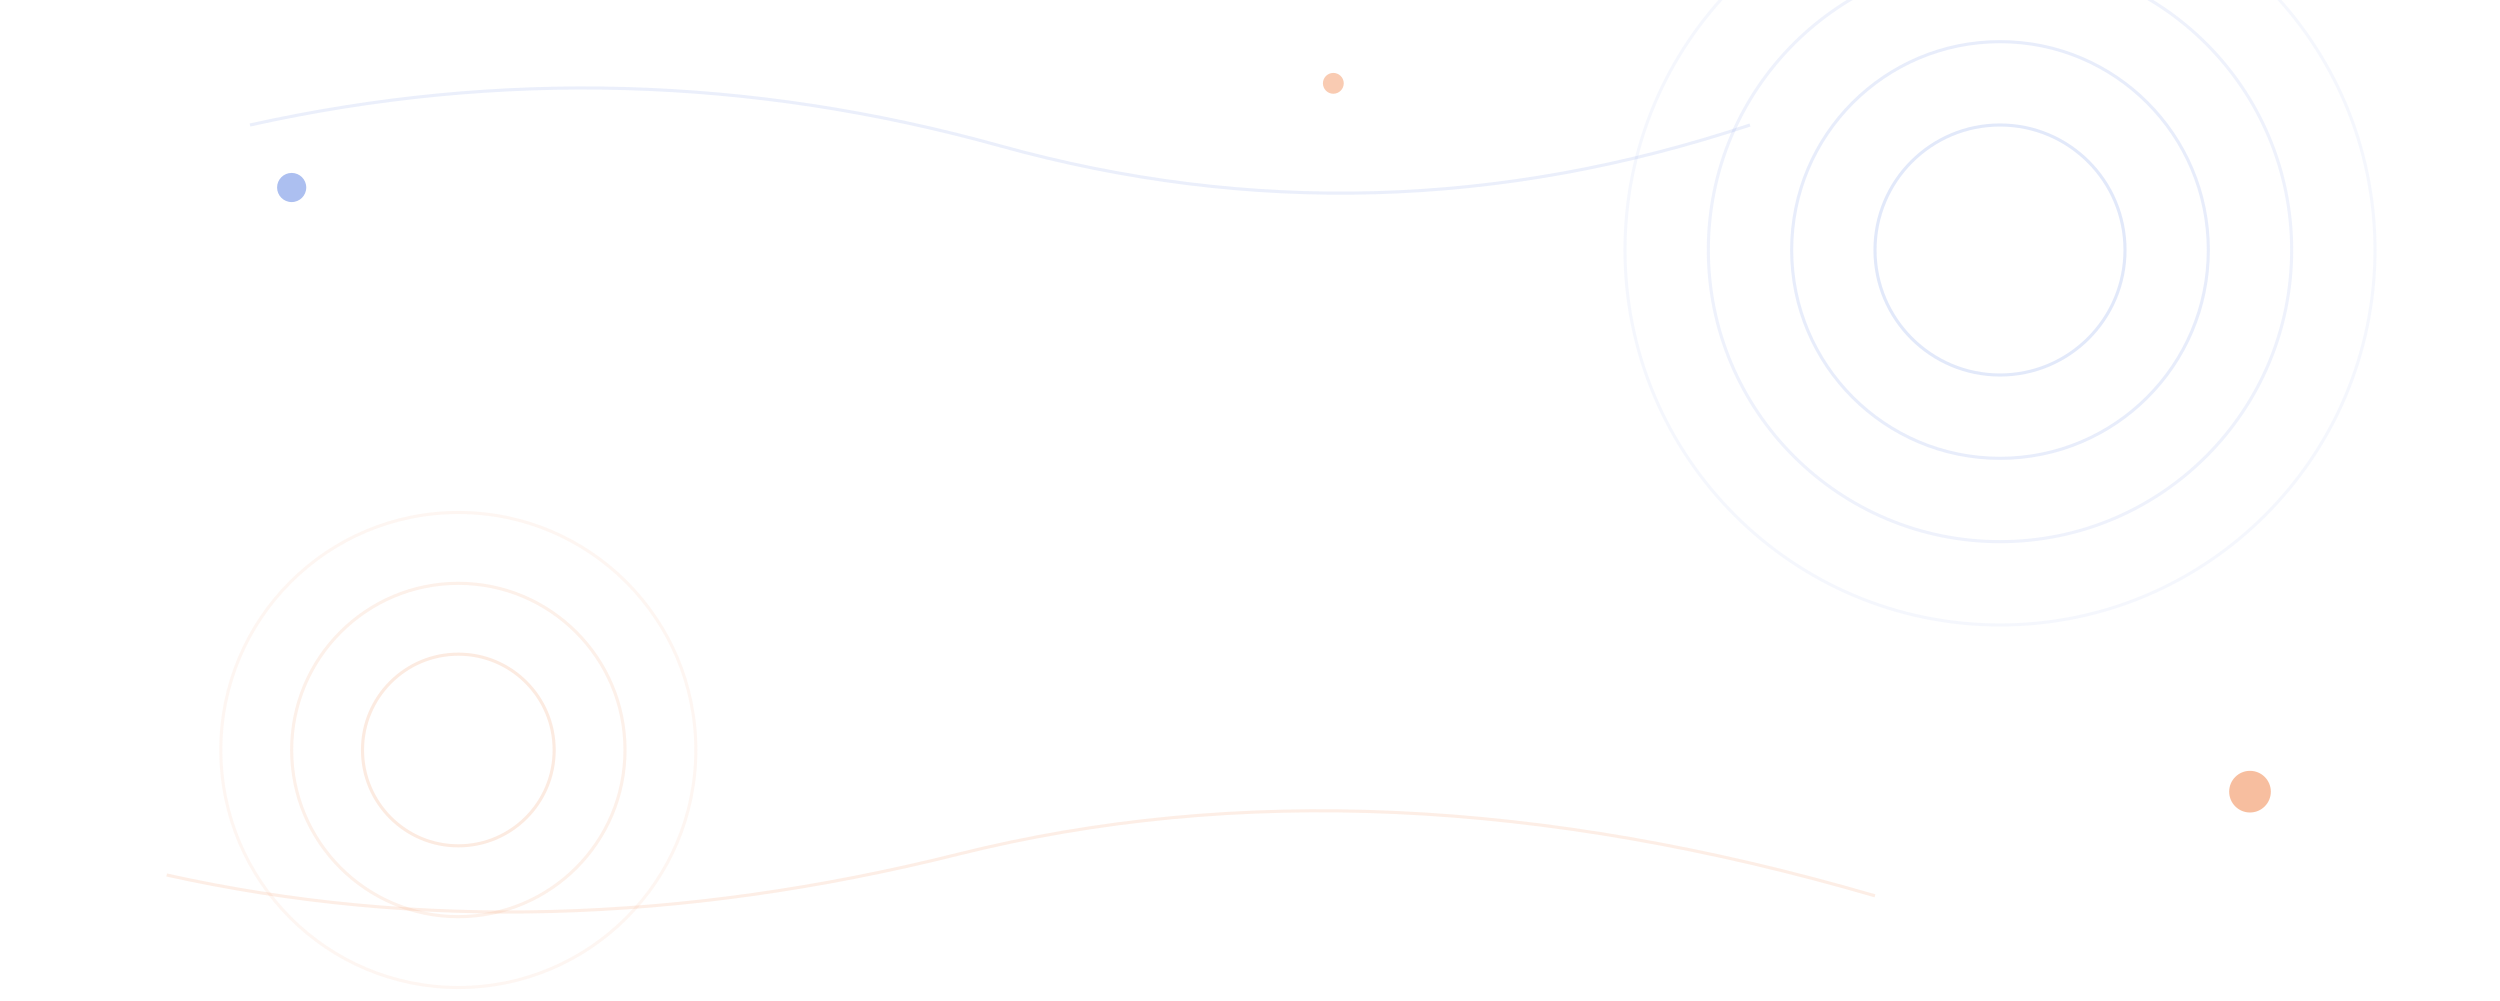
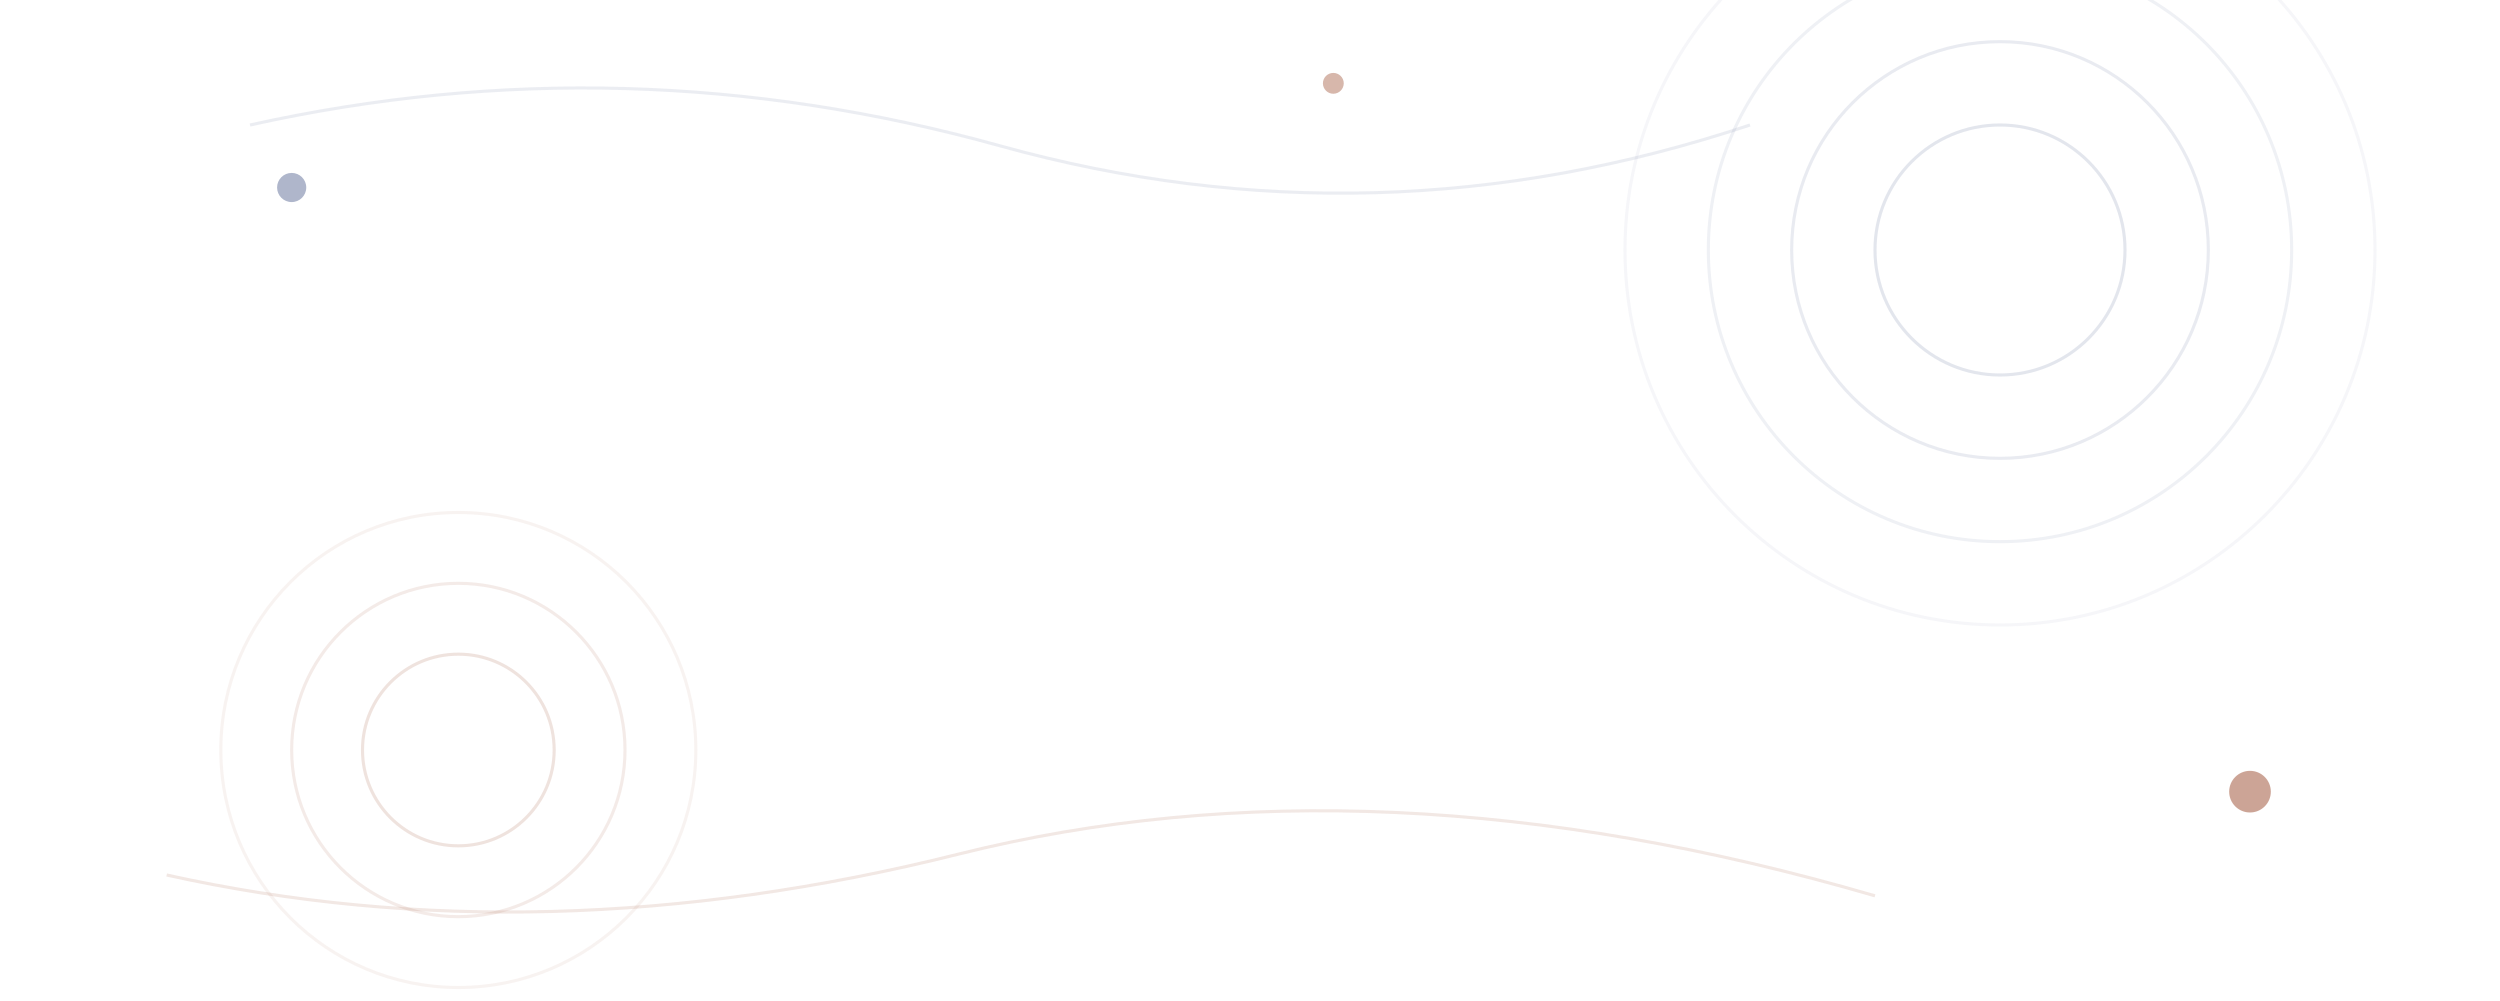
<svg xmlns="http://www.w3.org/2000/svg" viewBox="0 0 1200 480">
-   <g fill="none" stroke="#2f5fd9" stroke-width="1.5">
+   <g fill="none" stroke="#36497e" stroke-width="1.5">
    <circle cx="960" cy="120" r="60" opacity="0.14" />
    <circle cx="960" cy="120" r="100" opacity="0.11" />
    <circle cx="960" cy="120" r="140" opacity="0.08" />
    <circle cx="960" cy="120" r="180" opacity="0.05" />
  </g>
-   <g fill="none" stroke="#ef7d3f" stroke-width="1.5">
+   <g fill="none" stroke="#9a4a2e" stroke-width="1.5">
    <circle cx="220" cy="360" r="46" opacity="0.16" />
    <circle cx="220" cy="360" r="80" opacity="0.11" />
    <circle cx="220" cy="360" r="114" opacity="0.07" />
  </g>
-   <circle cx="1080" cy="380" r="10" fill="#ef7d3f" opacity="0.5" />
-   <circle cx="140" cy="90" r="7" fill="#2f5fd9" opacity="0.4" />
-   <circle cx="640" cy="40" r="5" fill="#ef7d3f" opacity="0.4" />
-   <path d="M120 60 Q 300 20 480 70 T 840 60" fill="none" stroke="#2f5fd9" stroke-width="1.5" opacity="0.10" />
-   <path d="M80 420 Q 260 460 460 410 T 900 430" fill="none" stroke="#ef7d3f" stroke-width="1.5" opacity="0.13" />
+   <circle cx="1080" cy="380" r="10" fill="#9a4a2e" opacity="0.5" />
+   <circle cx="140" cy="90" r="7" fill="#36497e" opacity="0.4" />
+   <circle cx="640" cy="40" r="5" fill="#9a4a2e" opacity="0.4" />
+   <path d="M120 60 Q 300 20 480 70 T 840 60" fill="none" stroke="#36497e" stroke-width="1.5" opacity="0.10" />
+   <path d="M80 420 Q 260 460 460 410 T 900 430" fill="none" stroke="#9a4a2e" stroke-width="1.5" opacity="0.13" />
</svg>
